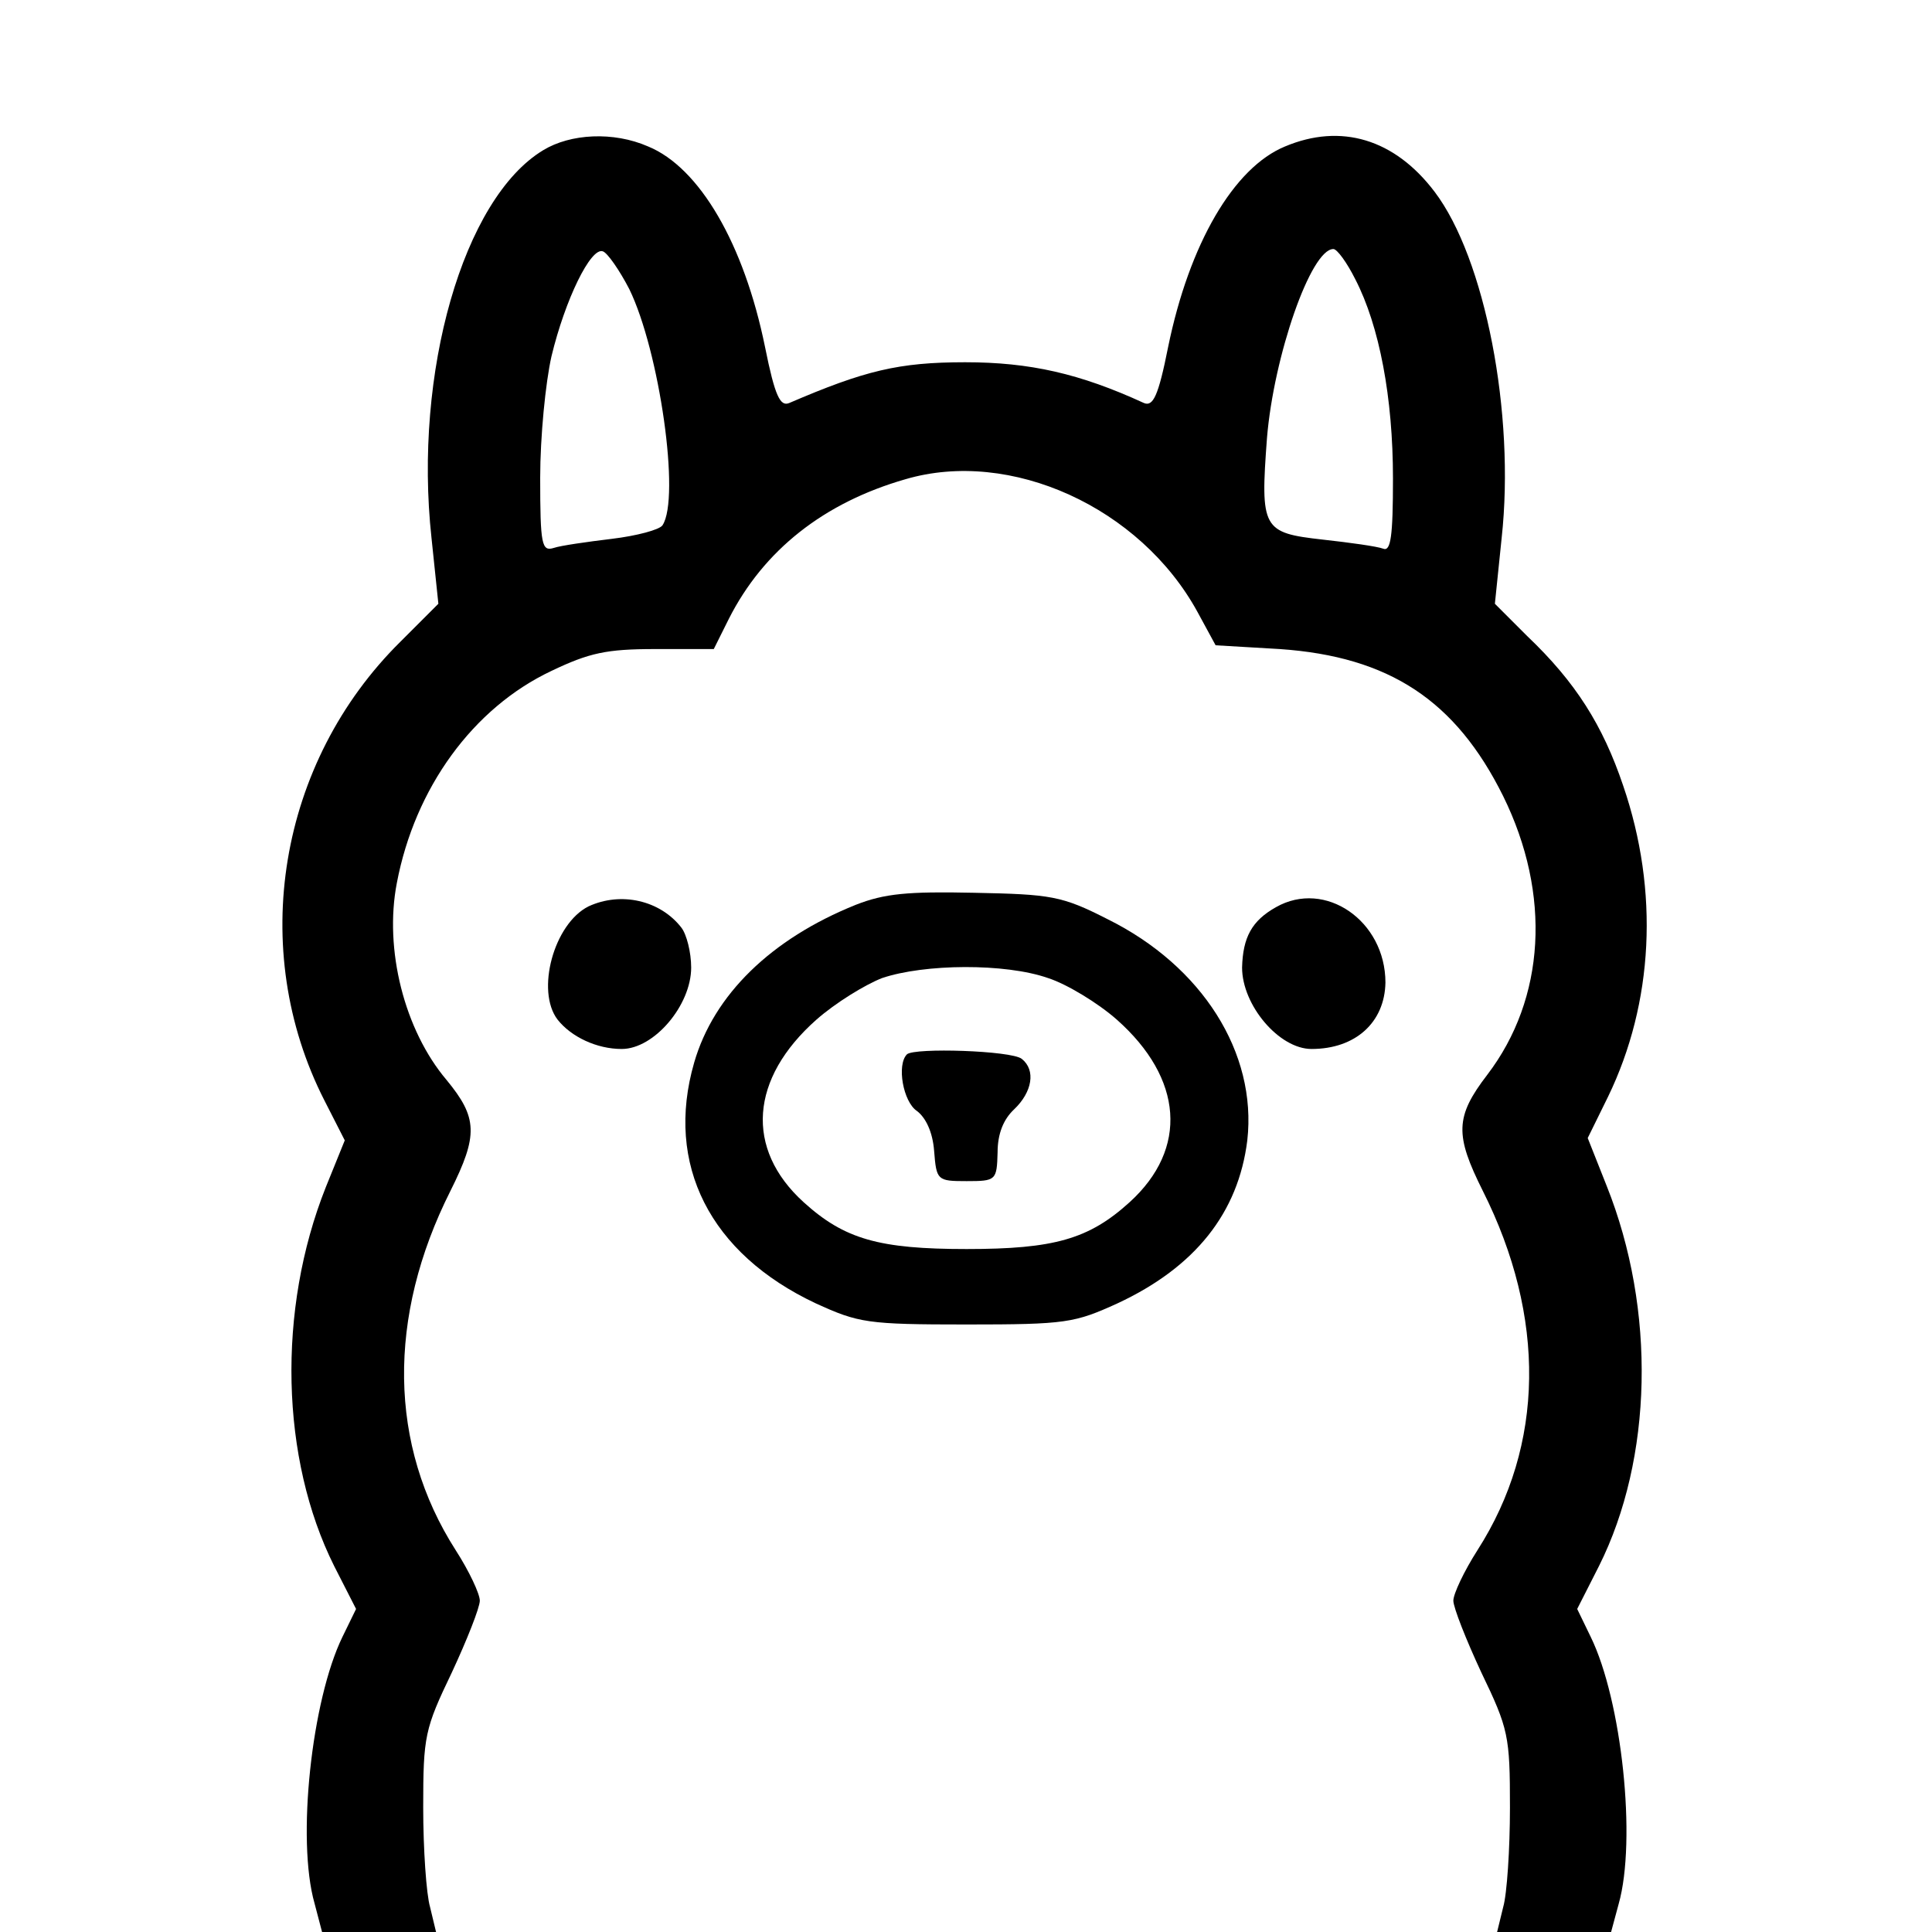
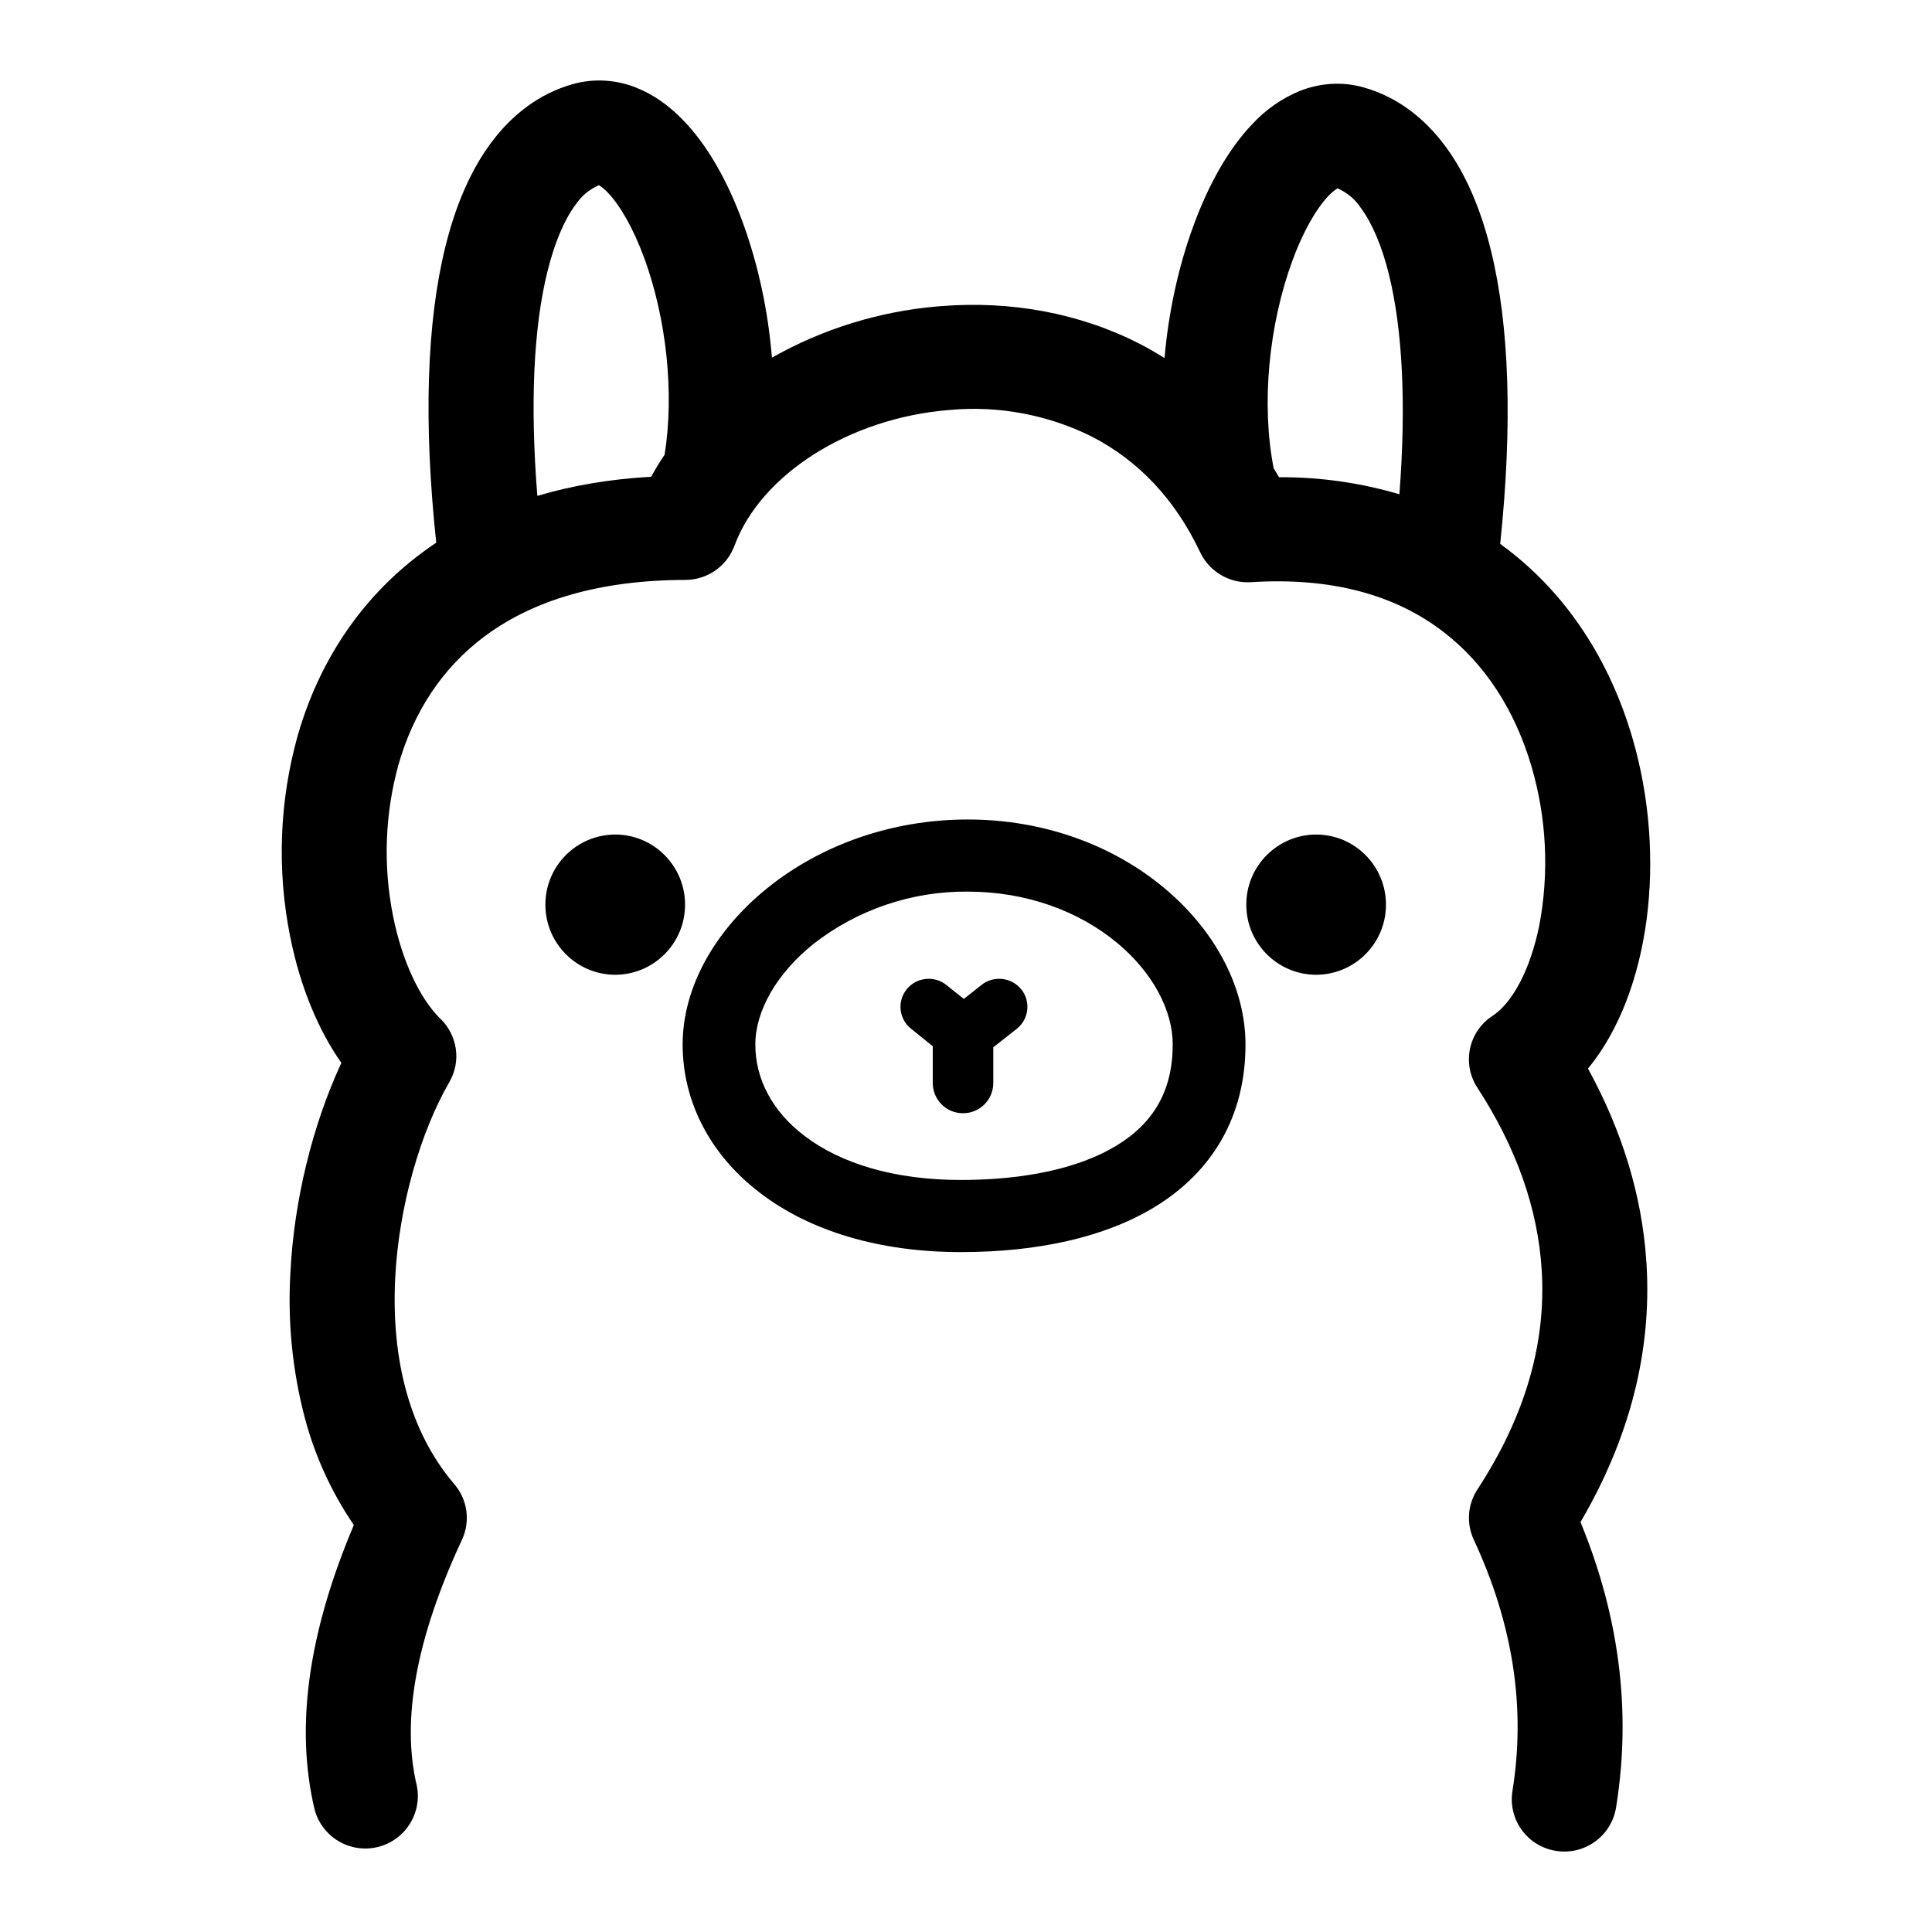
- <svg xmlns="http://www.w3.org/2000/svg" viewBox="0 0 20 20" fill="none">
-   <path d="M5.623 1.555C4.795 2.055 4.28 3.859 4.467 5.57L4.538 6.25L4.147 6.641C2.881 7.891 2.561 9.828 3.358 11.391L3.569 11.805L3.373 12.289C2.866 13.562 2.905 15.102 3.459 16.211L3.686 16.656L3.545 16.945C3.225 17.602 3.069 19.047 3.256 19.703L3.334 20H4.514L4.452 19.742C4.413 19.609 4.381 19.141 4.381 18.711C4.381 17.969 4.397 17.898 4.678 17.312C4.834 16.977 4.967 16.641 4.967 16.57C4.967 16.5 4.858 16.266 4.717 16.047C4.022 14.961 4.006 13.633 4.663 12.328C4.952 11.75 4.944 11.57 4.623 11.18C4.186 10.664 3.975 9.828 4.108 9.141C4.295 8.156 4.897 7.328 5.709 6.945C6.1 6.758 6.28 6.719 6.78 6.719H7.389L7.545 6.406C7.905 5.695 8.53 5.203 9.373 4.961C10.459 4.641 11.803 5.25 12.397 6.336L12.584 6.68L13.248 6.719C14.381 6.797 15.069 7.25 15.561 8.242C16.061 9.258 15.998 10.336 15.397 11.125C15.061 11.562 15.061 11.75 15.35 12.328C16.006 13.633 15.991 14.961 15.295 16.047C15.155 16.266 15.045 16.5 15.045 16.57C15.045 16.641 15.178 16.977 15.334 17.312C15.616 17.898 15.631 17.969 15.631 18.711C15.631 19.141 15.6 19.609 15.561 19.742L15.498 20H16.678L16.756 19.711C16.944 19.047 16.788 17.602 16.467 16.945L16.327 16.656L16.553 16.211C17.108 15.102 17.147 13.562 16.631 12.273L16.436 11.781L16.647 11.352C17.116 10.383 17.178 9.227 16.803 8.133C16.592 7.508 16.311 7.062 15.811 6.586L15.475 6.25L15.545 5.57C15.686 4.281 15.373 2.672 14.85 1.984C14.436 1.438 13.881 1.273 13.303 1.516C12.772 1.734 12.311 2.523 12.092 3.594C11.991 4.102 11.936 4.211 11.842 4.172C11.178 3.867 10.662 3.75 9.991 3.75C9.303 3.75 8.952 3.836 8.17 4.172C8.077 4.211 8.022 4.102 7.92 3.594C7.702 2.523 7.241 1.734 6.709 1.516C6.35 1.359 5.905 1.383 5.623 1.555ZM6.514 2.992C6.827 3.633 7.045 5.156 6.858 5.438C6.827 5.484 6.592 5.547 6.334 5.578C6.077 5.609 5.803 5.648 5.733 5.672C5.608 5.711 5.592 5.641 5.592 4.945C5.592 4.523 5.647 3.961 5.709 3.688C5.85 3.102 6.116 2.555 6.241 2.602C6.288 2.617 6.413 2.797 6.514 2.992ZM14.03 2.891C14.28 3.375 14.42 4.117 14.42 4.953C14.42 5.555 14.397 5.711 14.319 5.68C14.256 5.656 13.975 5.617 13.694 5.586C13.069 5.516 13.045 5.477 13.116 4.531C13.186 3.688 13.569 2.578 13.803 2.578C13.842 2.578 13.944 2.719 14.03 2.891Z" fill="black" />
-   <path d="M8.858 9.367C7.983 9.719 7.389 10.297 7.186 11C6.881 12.055 7.35 12.977 8.444 13.492C8.889 13.695 8.975 13.711 10.006 13.711C11.037 13.711 11.123 13.695 11.569 13.492C12.373 13.117 12.819 12.555 12.912 11.805C13.014 10.898 12.444 10 11.467 9.516C10.991 9.273 10.881 9.258 10.084 9.242C9.397 9.227 9.155 9.25 8.858 9.367ZM10.85 10.125C11.045 10.188 11.366 10.383 11.561 10.555C12.248 11.164 12.303 11.891 11.694 12.445C11.272 12.828 10.912 12.93 10.006 12.93C9.1 12.93 8.741 12.828 8.319 12.445C7.709 11.891 7.764 11.164 8.452 10.555C8.647 10.383 8.952 10.195 9.131 10.125C9.569 9.977 10.405 9.969 10.85 10.125Z" fill="black" />
-   <path d="M9.389 10.914C9.28 11.023 9.35 11.406 9.491 11.5C9.584 11.57 9.655 11.719 9.67 11.914C9.694 12.219 9.702 12.227 10.006 12.227C10.311 12.227 10.319 12.219 10.327 11.93C10.327 11.734 10.389 11.586 10.498 11.484C10.686 11.305 10.725 11.078 10.577 10.961C10.467 10.875 9.467 10.844 9.389 10.914ZM6.092 9.383C5.733 9.563 5.545 10.258 5.772 10.555C5.913 10.734 6.178 10.859 6.436 10.859C6.772 10.859 7.155 10.406 7.155 10.016C7.155 9.859 7.108 9.672 7.053 9.602C6.834 9.32 6.428 9.227 6.092 9.383ZM13.209 9.391C12.959 9.531 12.866 9.703 12.858 10.016C12.858 10.406 13.241 10.859 13.577 10.859C14.03 10.859 14.334 10.586 14.342 10.172C14.342 9.531 13.717 9.102 13.209 9.391Z" fill="black" />
+ <svg xmlns="http://www.w3.org/2000/svg" fill="currentColor" fill-rule="evenodd" height="1em" style="flex:none;line-height:1" viewBox="0 0 24 24" width="1em">
+   <path d="M7.905 1.09c.216.085.411.225.588.41.295.306.544.744.734 1.263.191.522.315 1.1.362 1.68a5.054 5.054 0 012.049-.636l.051-.004c.87-.07 1.73.087 2.48.474.101.053.2.11.297.17.05-.569.172-1.134.36-1.644.19-.52.439-.957.733-1.264a1.67 1.67 0 01.589-.41c.257-.1.53-.118.796-.042.401.114.745.368 1.016.737.248.337.434.769.561 1.287.23.934.27 2.163.115 3.645l.053.04.026.019c.757.576 1.284 1.397 1.563 2.35.435 1.487.216 3.155-.534 4.088l-.018.021.002.003c.417.762.67 1.567.724 2.4l.002.03c.064 1.065-.2 2.137-.814 3.19l-.007.01.01.024c.472 1.157.62 2.322.438 3.486l-.006.039a.651.651 0 01-.747.536.648.648 0 01-.54-.742c.167-1.033.01-2.069-.48-3.123a.643.643 0 01.04-.617l.004-.006c.604-.924.854-1.83.8-2.72-.046-.779-.325-1.544-.8-2.273a.644.644 0 01.18-.886l.009-.006c.243-.159.467-.565.58-1.12a4.229 4.229 0 00-.095-1.974c-.205-.7-.58-1.284-1.105-1.683-.595-.454-1.383-.673-2.38-.61a.653.653 0 01-.632-.371c-.314-.665-.772-1.141-1.343-1.436a3.288 3.288 0 00-1.772-.332c-1.245.099-2.343.801-2.67 1.686a.652.652 0 01-.61.425c-1.067.002-1.893.252-2.497.703-.522.39-.878.935-1.066 1.588a4.07 4.07 0 00-.068 1.886c.112.558.331 1.02.582 1.269l.008.007c.212.207.257.53.109.785-.36.622-.629 1.549-.673 2.44-.05 1.018.186 1.902.719 2.536l.016.019a.643.643 0 01.095.69c-.576 1.236-.753 2.252-.562 3.052a.652.652 0 01-1.269.298c-.243-1.018-.078-2.184.473-3.498l.014-.035-.008-.012a4.339 4.339 0 01-.598-1.309l-.005-.019a5.764 5.764 0 01-.177-1.785c.044-.91.278-1.842.622-2.59l.012-.026-.002-.002c-.293-.418-.51-.953-.63-1.545l-.005-.024a5.352 5.352 0 01.093-2.49c.262-.915.777-1.701 1.536-2.269.06-.045.123-.09.186-.132-.159-1.493-.119-2.73.112-3.67.127-.518.314-.95.562-1.287.27-.368.614-.622 1.015-.737.266-.076.54-.059.797.042zm4.116 9.09c.936 0 1.8.313 2.446.855.63.527 1.005 1.235 1.005 1.94 0 .888-.406 1.58-1.133 2.022-.62.375-1.451.557-2.403.557-1.009 0-1.871-.259-2.493-.734-.617-.47-.963-1.13-.963-1.845 0-.707.398-1.417 1.056-1.946.668-.537 1.55-.849 2.485-.849zm0 .896a3.07 3.07 0 00-1.916.65c-.461.37-.722.835-.722 1.25 0 .428.21.829.61 1.134.455.347 1.124.548 1.943.548.799 0 1.473-.147 1.932-.426.463-.28.7-.686.7-1.257 0-.423-.246-.89-.683-1.256-.484-.405-1.14-.643-1.864-.643zm.662 1.21l.004.004c.12.151.095.37-.056.49l-.292.23v.446a.375.375 0 01-.376.373.375.375 0 01-.376-.373v-.46l-.271-.218a.347.347 0 01-.052-.49.353.353 0 01.494-.051l.215.172.22-.174a.353.353 0 01.49.051zm-5.04-1.919c.478 0 .867.39.867.871a.87.87 0 01-.868.871.87.87 0 01-.867-.87.87.87 0 01.867-.872zm8.706 0c.48 0 .868.39.868.871a.87.87 0 01-.868.871.87.87 0 01-.867-.87.87.87 0 01.867-.872zM7.44 2.3l-.003.002a.659.659 0 00-.285.238l-.005.006c-.138.189-.258.467-.348.832-.17.692-.216 1.631-.124 2.782.43-.128.899-.208 1.404-.237l.01-.001.019-.034c.046-.082.095-.161.148-.239.123-.771.022-1.692-.253-2.444-.134-.364-.297-.65-.453-.813a.628.628 0 00-.107-.09L7.44 2.3zm9.174.04l-.002.001a.628.628 0 00-.107.09c-.156.163-.32.45-.453.814-.29.794-.387 1.776-.23 2.572l.058.097.008.014h.03a5.184 5.184 0 011.466.212c.086-1.124.038-2.043-.128-2.722-.09-.365-.21-.643-.349-.832l-.004-.006a.659.659 0 00-.285-.239h-.004z" />
</svg>
